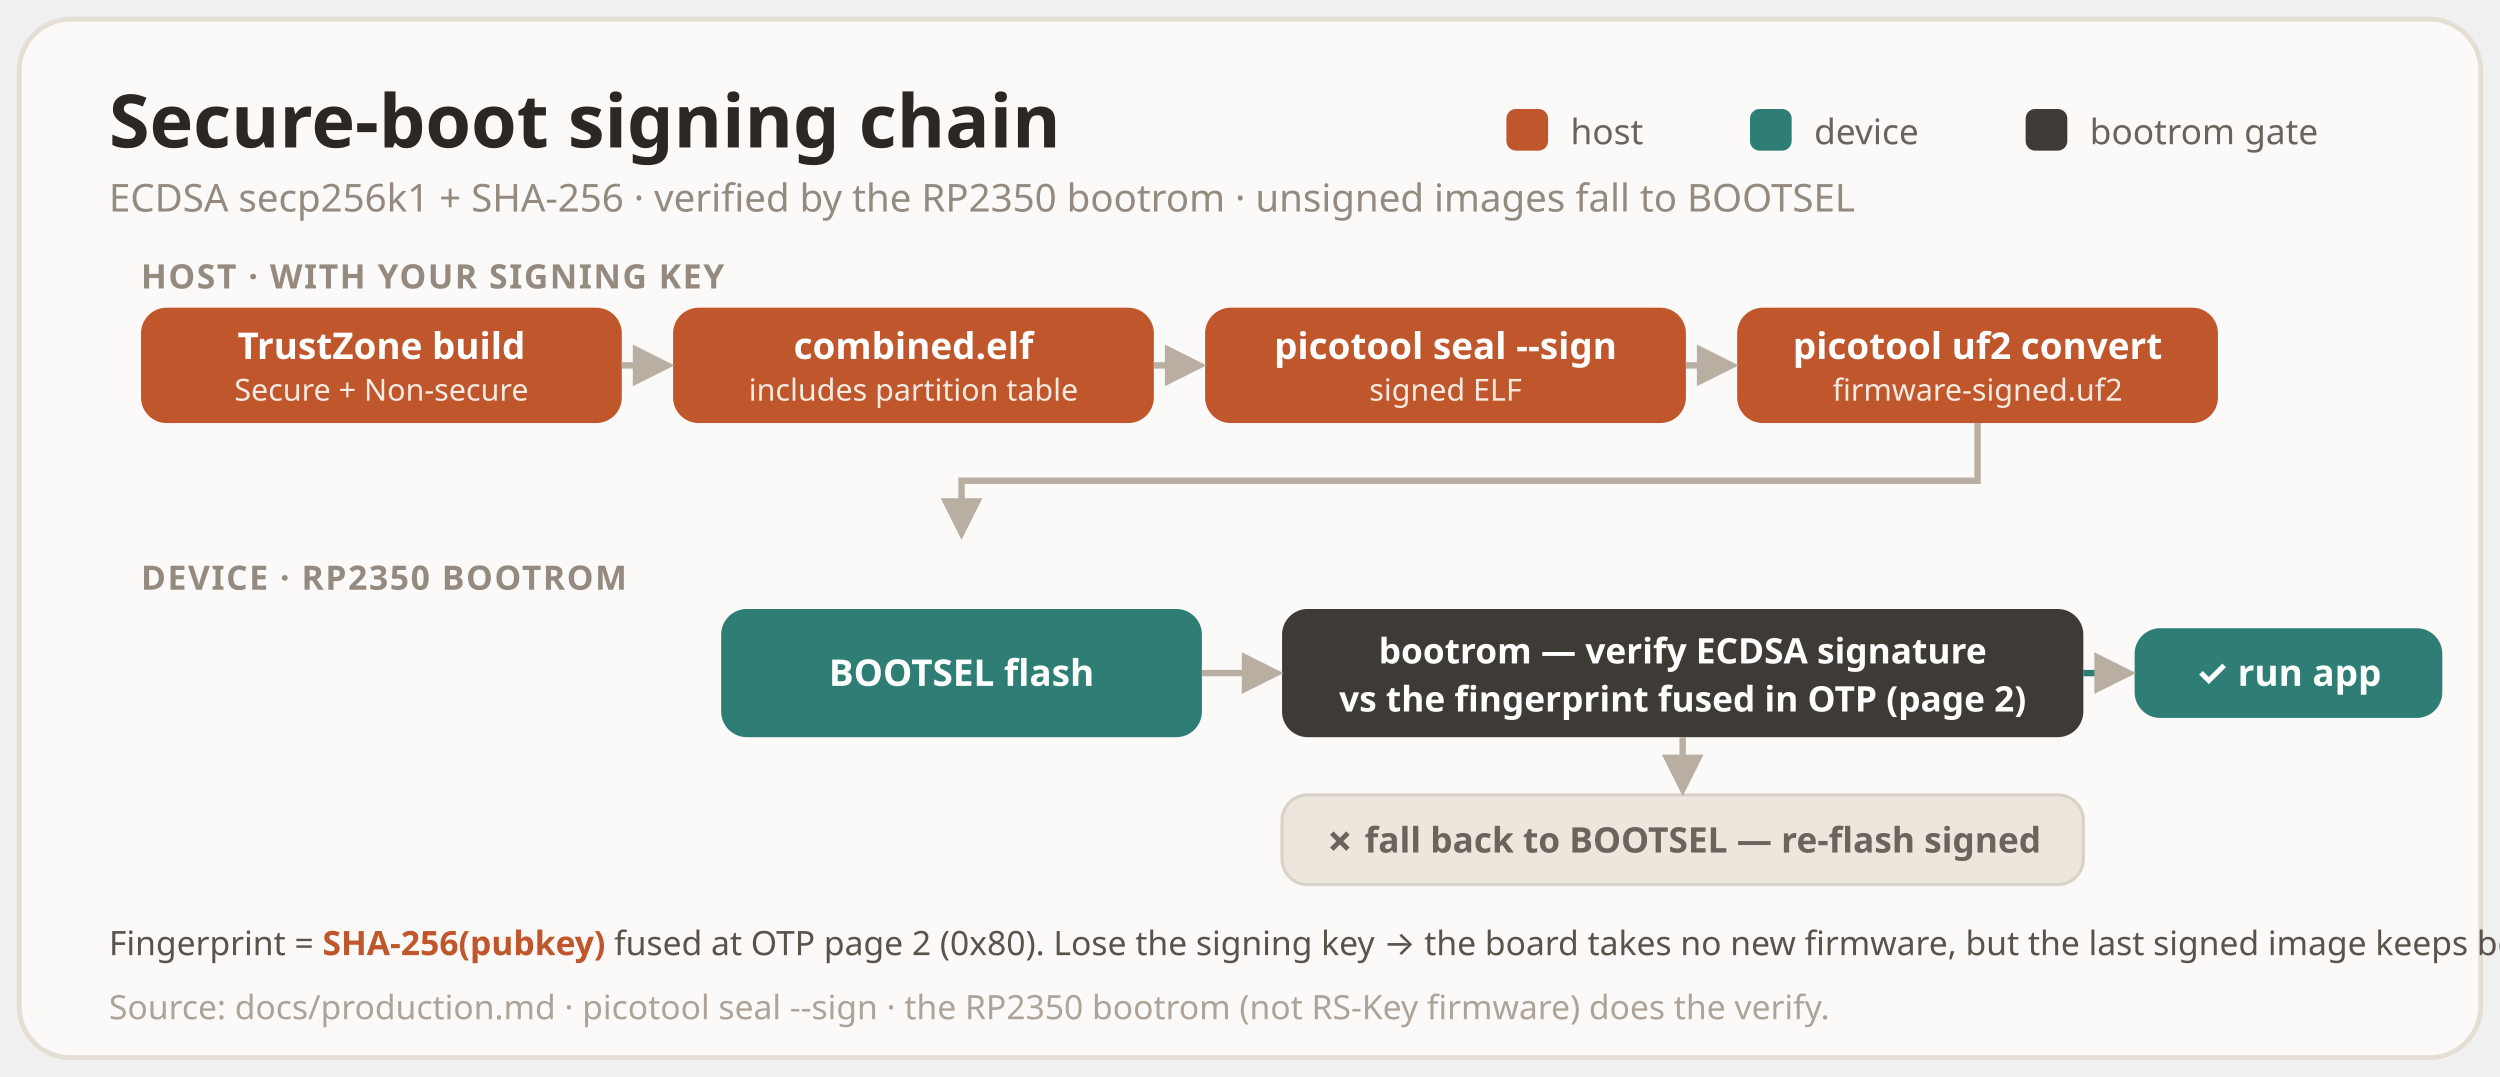
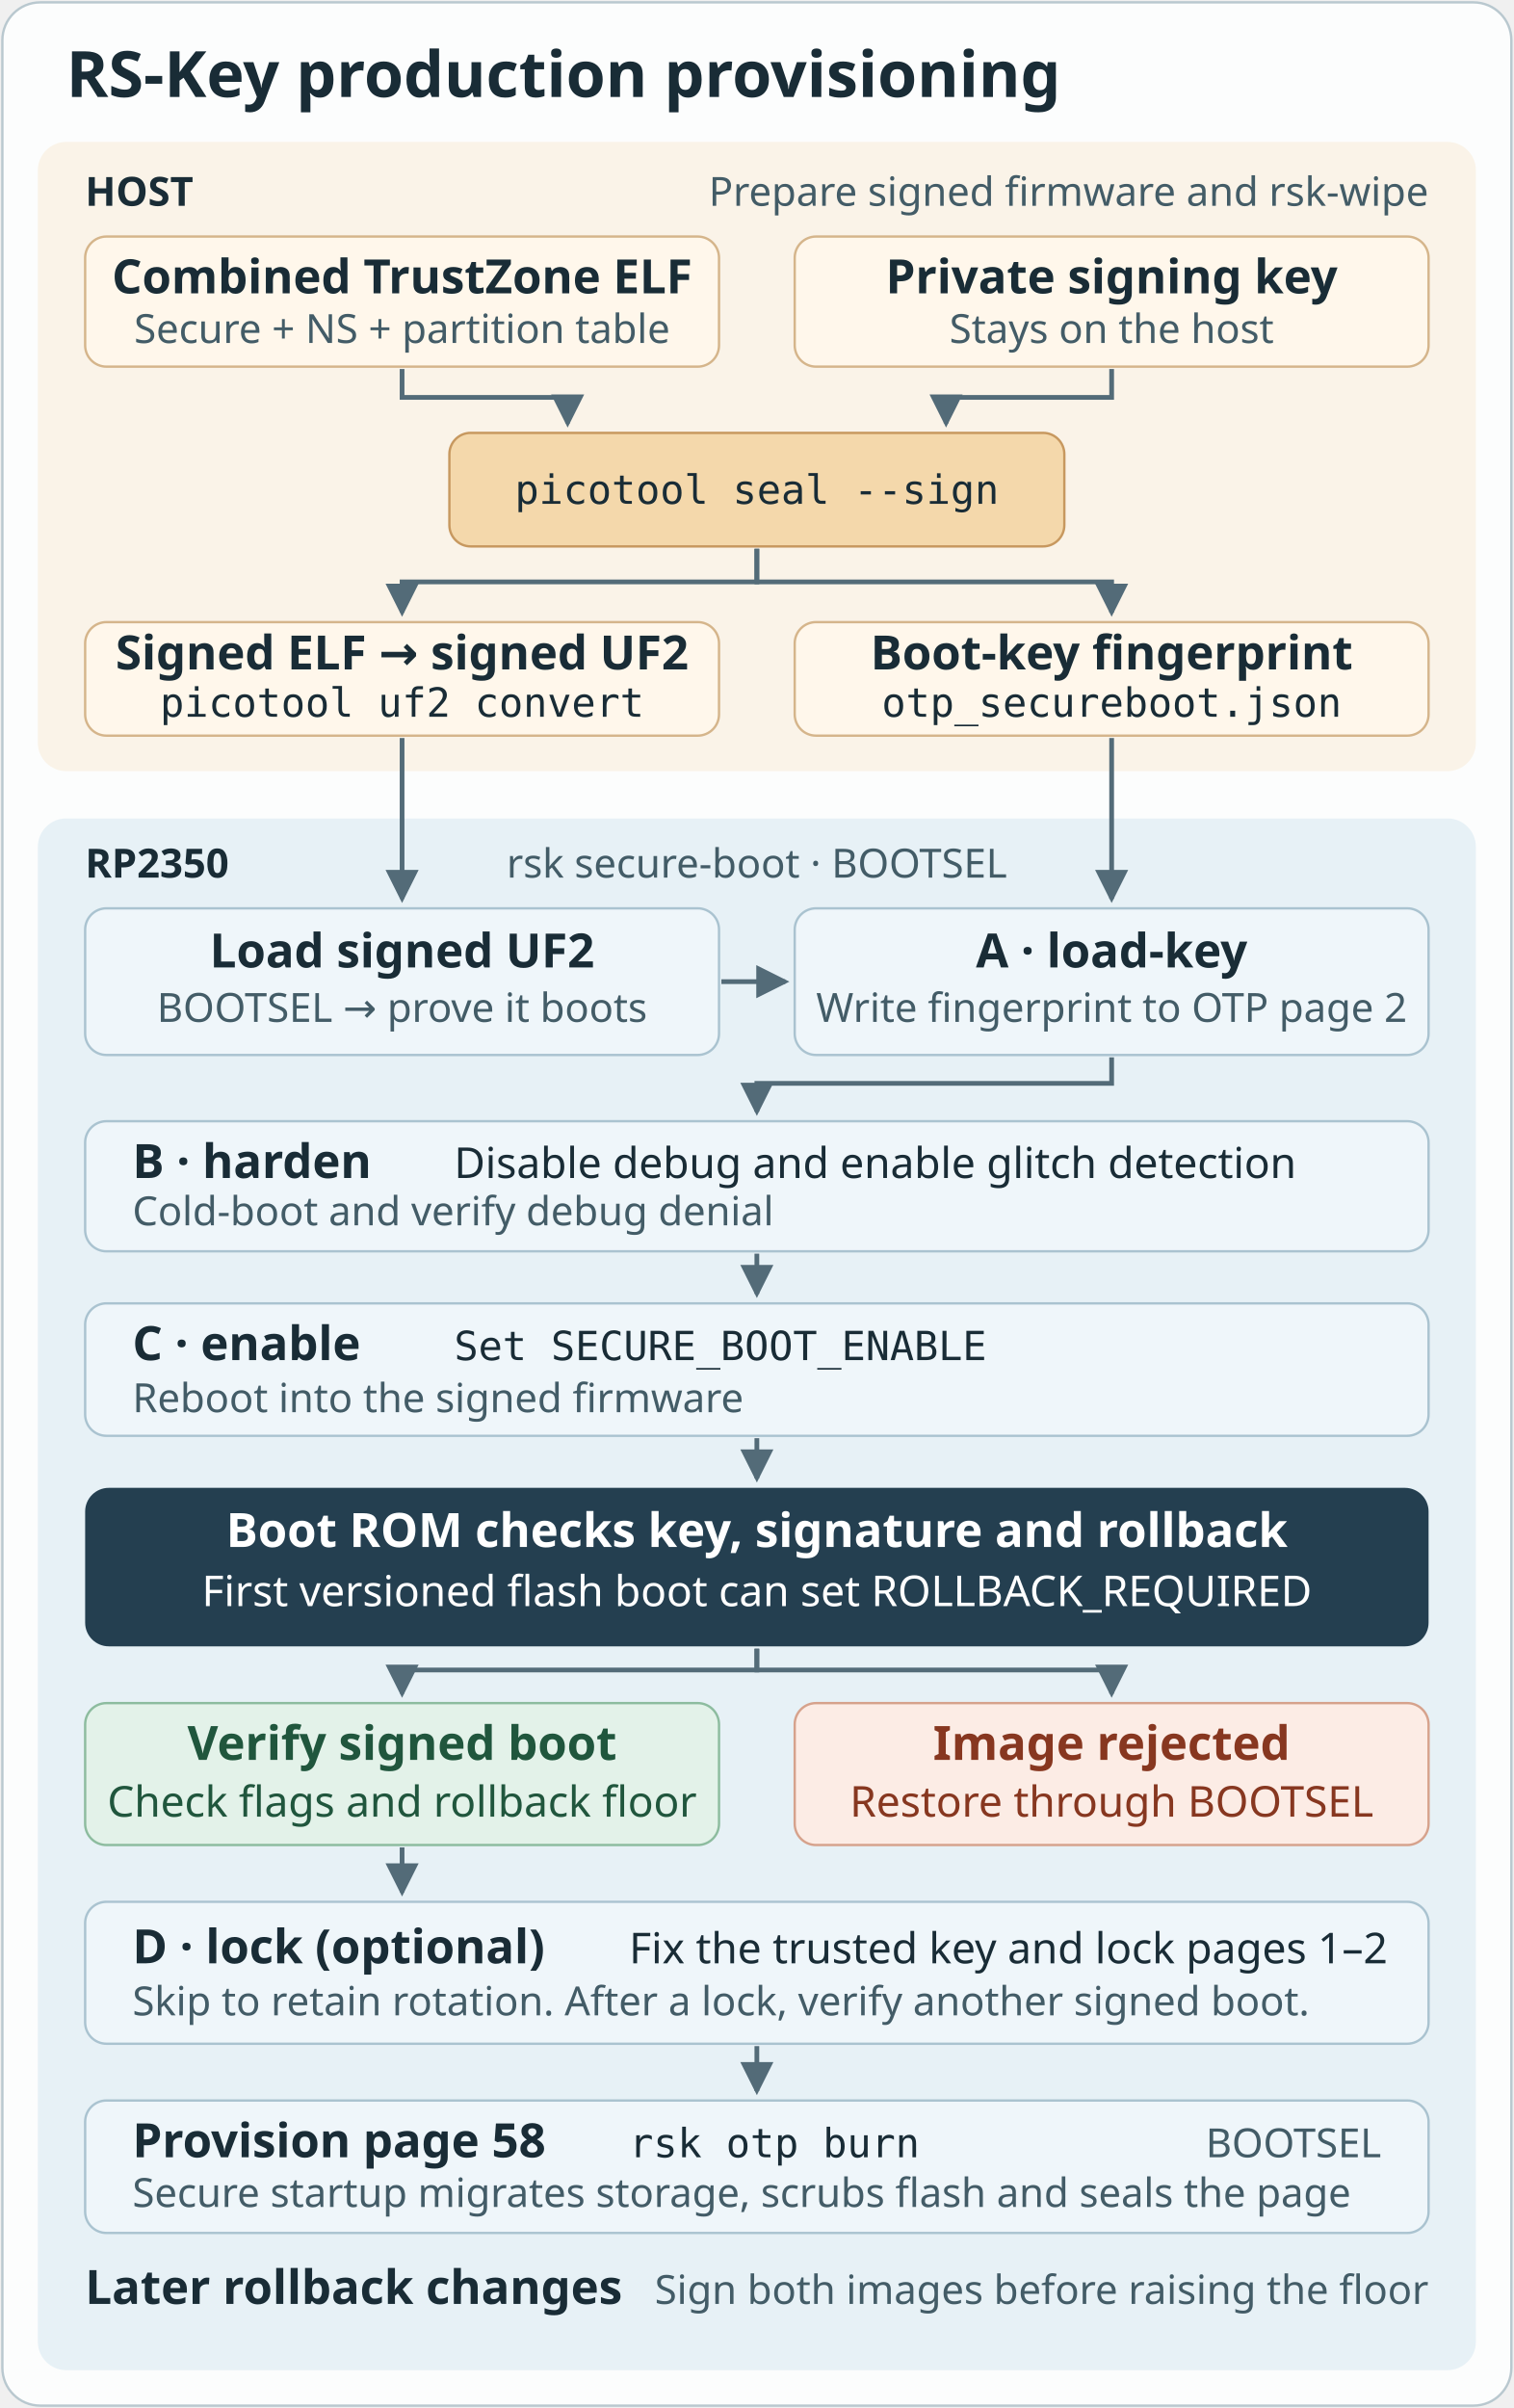
- <svg xmlns="http://www.w3.org/2000/svg" viewBox="0 0 780 336" role="img" aria-labelledby="ttl dsc" font-family="'Segoe UI', system-ui, -apple-system, sans-serif">
+ <svg xmlns="http://www.w3.org/2000/svg" viewBox="0 0 640 1018" role="img" aria-labelledby="title desc">
  <defs>
+     <marker id="arrow" viewBox="0 0 8 8" refX="7" refY="4" markerWidth="7" markerHeight="7" orient="auto">
+       <path d="M0 0L8 4L0 8Z" fill="#536B78" />
+     </marker>
    <style>
-       .h1{font-size:23px;font-weight:700;fill:#2B2723}
-       .sub{font-size:12px;fill:#948A7F}
-       .lg{font-size:11px;fill:#6B645C}
-       .lane{font-size:10.5px;font-weight:700;fill:#948A7F;letter-spacing:.5px}
-       .box{font-size:11.5px;font-weight:700;fill:#fff}
-       .boxs{font-size:9.5px;fill:#F6EBE3}
-       .gate{font-size:11px;font-weight:700;fill:#fff}
-       .rej{font-size:11px;font-weight:700;fill:#6B645C}
-       .note{font-size:10.5px;fill:#5A534B}
-       .notek{font-weight:700;fill:#C0562B}
-       .foot{font-size:10.5px;fill:#ADA398}
+       text { font-family: system-ui, sans-serif; font-size: 18px; fill: #192C36; }
+       .title { font-size: 27px; font-weight: 700; }
+       .lane { font-size: 17px; font-weight: 700; }
+       .label { font-size: 20px; font-weight: 700; }
+       .code { font-family: ui-monospace, monospace; font-size: 17px; }
+       .muted { fill: #435C67; font-size: 17px; }
+       .host { fill: #FFF7EB; stroke: #D5B58B; }
+       .board { fill: #EFF6FA; stroke: #AAC3D0; }
+       .edge { fill: none; stroke: #536B78; stroke-width: 2; marker-end: url(#arrow); }
+       .gate-text { fill: #FFFFFF; }
+       .accept { fill: #20563D; }
+       .reject { fill: #873720; }
    </style>
-     <marker id="a1" viewBox="0 0 8 8" refX="6.5" refY="4" markerWidth="6.5" markerHeight="6.5" orient="auto">
-       <path d="M0 0 L8 4 L0 8 z" fill="#B9AEA2" />
-     </marker>
  </defs>
-   <rect x="6" y="6" width="768" height="324" rx="16" fill="#FBFAF8" stroke="#E4DED5" stroke-width="1.5" />
-   <text class="h1" x="34" y="46">Secure-boot signing chain</text>
-   <text class="sub" x="34" y="66">ECDSA secp256k1 + SHA-256 · verified by the RP2350 bootrom · unsigned images fall to BOOTSEL</text>
-   <rect x="470" y="34" width="13" height="13" rx="3" fill="#C0562B" />
-   <text class="lg" x="490" y="45">host</text>
-   <rect x="546" y="34" width="13" height="13" rx="3" fill="#2F7E75" />
-   <text class="lg" x="566" y="45">device</text>
-   <rect x="632" y="34" width="13" height="13" rx="3" fill="#3E3A36" />
-   <text class="lg" x="652" y="45">bootrom gate</text>
-   <text class="lane" x="44" y="90">HOST · WITH YOUR SIGNING KEY</text>
-   <g fill="#C0562B">
-     <rect x="44" y="96" width="150" height="36" rx="8" />
-     <rect x="210" y="96" width="150" height="36" rx="8" />
-     <rect x="376" y="96" width="150" height="36" rx="8" />
-     <rect x="542" y="96" width="150" height="36" rx="8" />
+   <rect x="1" y="1" width="638" height="1016" rx="16" fill="#FCFDFD" stroke="#B9C8CF" />
+   <text class="title" x="28" y="41">RS-Key production provisioning</text>
+   <rect x="16" y="60" width="608" height="266" rx="12" fill="#FAF3E8" />
+   <text class="lane" x="36" y="87">HOST</text>
+   <text class="muted" x="604" y="87" text-anchor="end">Prepare signed firmware and rsk-wipe</text>
+   <rect class="host" x="36" y="100" width="268" height="55" rx="9" />
+   <rect class="host" x="336" y="100" width="268" height="55" rx="9" />
+   <rect x="190" y="183" width="260" height="48" rx="9" fill="#F4D8AB" stroke="#C7985F" />
+   <rect class="host" x="36" y="263" width="268" height="48" rx="9" />
+   <rect class="host" x="336" y="263" width="268" height="48" rx="9" />
+   <path class="edge" d="M170 156V168H240V179" />
+   <path class="edge" d="M470 156V168H400V179" />
+   <path class="edge" d="M320 232V246H170V259" />
+   <path class="edge" d="M320 232V246H470V259" />
+   <g text-anchor="middle">
+     <text class="label" x="170" y="124">Combined TrustZone ELF</text>
+     <text class="muted" x="170" y="145">Secure + NS + partition table</text>
+     <text class="label" x="470" y="124">Private signing key</text>
+     <text class="muted" x="470" y="145">Stays on the host</text>
+     <text class="code" x="320" y="213">picotool seal --sign</text>
+     <text class="label" x="170" y="283">Signed ELF → signed UF2</text>
+     <text class="code" x="170" y="303">picotool uf2 convert</text>
+     <text class="label" x="470" y="283">Boot-key fingerprint</text>
+     <text class="code" x="470" y="303">otp_secureboot.json</text>
  </g>
-   <g class="box" text-anchor="middle">
-     <text x="119" y="112">TrustZone build</text>
-     <text x="285" y="112">combined.elf</text>
-     <text x="451" y="112">picotool seal --sign</text>
-     <text x="617" y="112">picotool uf2 convert</text>
+   <rect x="16" y="346" width="608" height="656" rx="12" fill="#E7F1F6" />
+   <text class="lane" x="36" y="371">RP2350</text>
+   <text class="muted" x="320" y="371" text-anchor="middle">rsk secure-boot · BOOTSEL</text>
+   <rect class="board" x="36" y="384" width="268" height="62" rx="9" />
+   <rect class="board" x="336" y="384" width="268" height="62" rx="9" />
+   <rect class="board" x="36" y="474" width="568" height="55" rx="9" />
+   <rect class="board" x="36" y="551" width="568" height="56" rx="9" />
+   <rect x="36" y="629" width="568" height="67" rx="10" fill="#243F50" />
+   <rect x="36" y="720" width="268" height="60" rx="9" fill="#E3F2E9" stroke="#8DBC9F" />
+   <rect x="336" y="720" width="268" height="60" rx="9" fill="#FCECE5" stroke="#D6A28C" />
+   <rect class="board" x="36" y="804" width="568" height="60" rx="9" />
+   <rect class="board" x="36" y="888" width="568" height="56" rx="9" />
+   <path class="edge" d="M170 312V380" />
+   <path class="edge" d="M470 312V380" />
+   <path class="edge" d="M305 415H332" />
+   <path class="edge" d="M470 447V458H320V470" />
+   <path class="edge" d="M320 530V547" />
+   <path class="edge" d="M320 608V625" />
+   <path class="edge" d="M320 697V706H170V716" />
+   <path class="edge" d="M320 697V706H470V716" />
+   <path class="edge" d="M170 781V800" />
+   <path class="edge" d="M320 865V884" />
+   <g text-anchor="middle">
+     <text class="label" x="170" y="409">Load signed UF2</text>
+     <text class="muted" x="170" y="432">BOOTSEL → prove it boots</text>
+     <text class="label" x="470" y="409">A · load-key</text>
+     <text class="muted" x="470" y="432">Write fingerprint to OTP page 2</text>
+     <text class="label gate-text" x="320" y="654">Boot ROM checks key, signature and rollback</text>
+     <text class="gate-text" x="320" y="679">First versioned flash boot can set ROLLBACK_REQUIRED</text>
+     <text class="label accept" x="170" y="744">Verify signed boot</text>
+     <text class="accept" x="170" y="768">Check flags and rollback floor</text>
+     <text class="label reject" x="470" y="744">Image rejected</text>
+     <text class="reject" x="470" y="768">Restore through BOOTSEL</text>
  </g>
-   <g class="boxs" text-anchor="middle">
-     <text x="119" y="125">Secure + Non-secure</text>
-     <text x="285" y="125">includes partition table</text>
-     <text x="451" y="125">signed ELF</text>
-     <text x="617" y="125">firmware-signed.uf2</text>
-   </g>
-   <g stroke="#B9AEA2" stroke-width="2" marker-end="url(#a1)">
-     <line x1="194" y1="114" x2="208" y2="114" />
-     <line x1="360" y1="114" x2="374" y2="114" />
-     <line x1="526" y1="114" x2="540" y2="114" />
-   </g>
-   <path d="M617 132 V150 H300 V166" fill="none" stroke="#B9AEA2" stroke-width="2" marker-end="url(#a1)" />
-   <text class="lane" x="44" y="184">DEVICE · RP2350 BOOTROM</text>
-   <rect x="225" y="190" width="150" height="40" rx="8" fill="#2F7E75" />
-   <text class="box" x="300" y="214" text-anchor="middle">BOOTSEL flash</text>
-   <rect x="400" y="190" width="250" height="40" rx="8" fill="#3E3A36" />
-   <text class="gate" x="525" y="207" text-anchor="middle">bootrom — verify ECDSA signature</text>
-   <text class="gate" x="525" y="222" text-anchor="middle" font-weight="400" font-size="10">vs the fingerprint fused in OTP (page 2)</text>
-   <line x1="375" y1="210" x2="398" y2="210" stroke="#B9AEA2" stroke-width="2" marker-end="url(#a1)" />
-   <rect x="666" y="196" width="96" height="28" rx="8" fill="#2F7E75" />
-   <text class="box" x="714" y="214" text-anchor="middle">✓ run app</text>
-   <line x1="650" y1="210" x2="664" y2="210" stroke="#2F7E75" stroke-width="2" marker-end="url(#a1)" />
-   <rect x="400" y="248" width="250" height="28" rx="8" fill="#EDE6DD" stroke="#D9D2C8" />
-   <text class="rej" x="525" y="266" text-anchor="middle">✗ fall back to BOOTSEL — re-flash signed</text>
-   <line x1="525" y1="230" x2="525" y2="246" stroke="#B9AEA2" stroke-width="2" marker-end="url(#a1)" />
-   <text class="note" x="34" y="298">Fingerprint = <tspan class="notek">SHA-256(pubkey)</tspan> fused at OTP page 2 (0x80). Lose the signing key → the board takes no new firmware, but the last signed image keeps booting.</text>
-   <text class="foot" x="34" y="318">Source: docs/production.md · picotool seal --sign · the RP2350 bootrom (not RS-Key firmware) does the verify.</text>
+   <text class="label" x="56" y="498">B · harden</text>
+   <text x="192" y="498">Disable debug and enable glitch detection</text>
+   <text class="muted" x="56" y="518">Cold-boot and verify debug denial</text>
+   <text class="label" x="56" y="575">C · enable</text>
+   <text class="code" x="192" y="575">Set SECURE_BOOT_ENABLE</text>
+   <text class="muted" x="56" y="597">Reboot into the signed firmware</text>
+   <text class="label" x="56" y="830">D · lock (optional)</text>
+   <text x="266" y="830">Fix the trusted key and lock pages 1–2</text>
+   <text class="muted" x="56" y="852">Skip to retain rotation. After a lock, verify another signed boot.</text>
+   <text class="label" x="56" y="912">Provision page 58</text>
+   <text class="code" x="266" y="912">rsk otp burn</text>
+   <text class="muted" x="584" y="912" text-anchor="end">BOOTSEL</text>
+   <text class="muted" x="56" y="933">Secure startup migrates storage, scrubs flash and seals the page</text>
+   <text class="label" x="36" y="974">Later rollback changes</text>
+   <text class="muted" x="604" y="974" text-anchor="end">Sign both images before raising the floor</text>
</svg>
